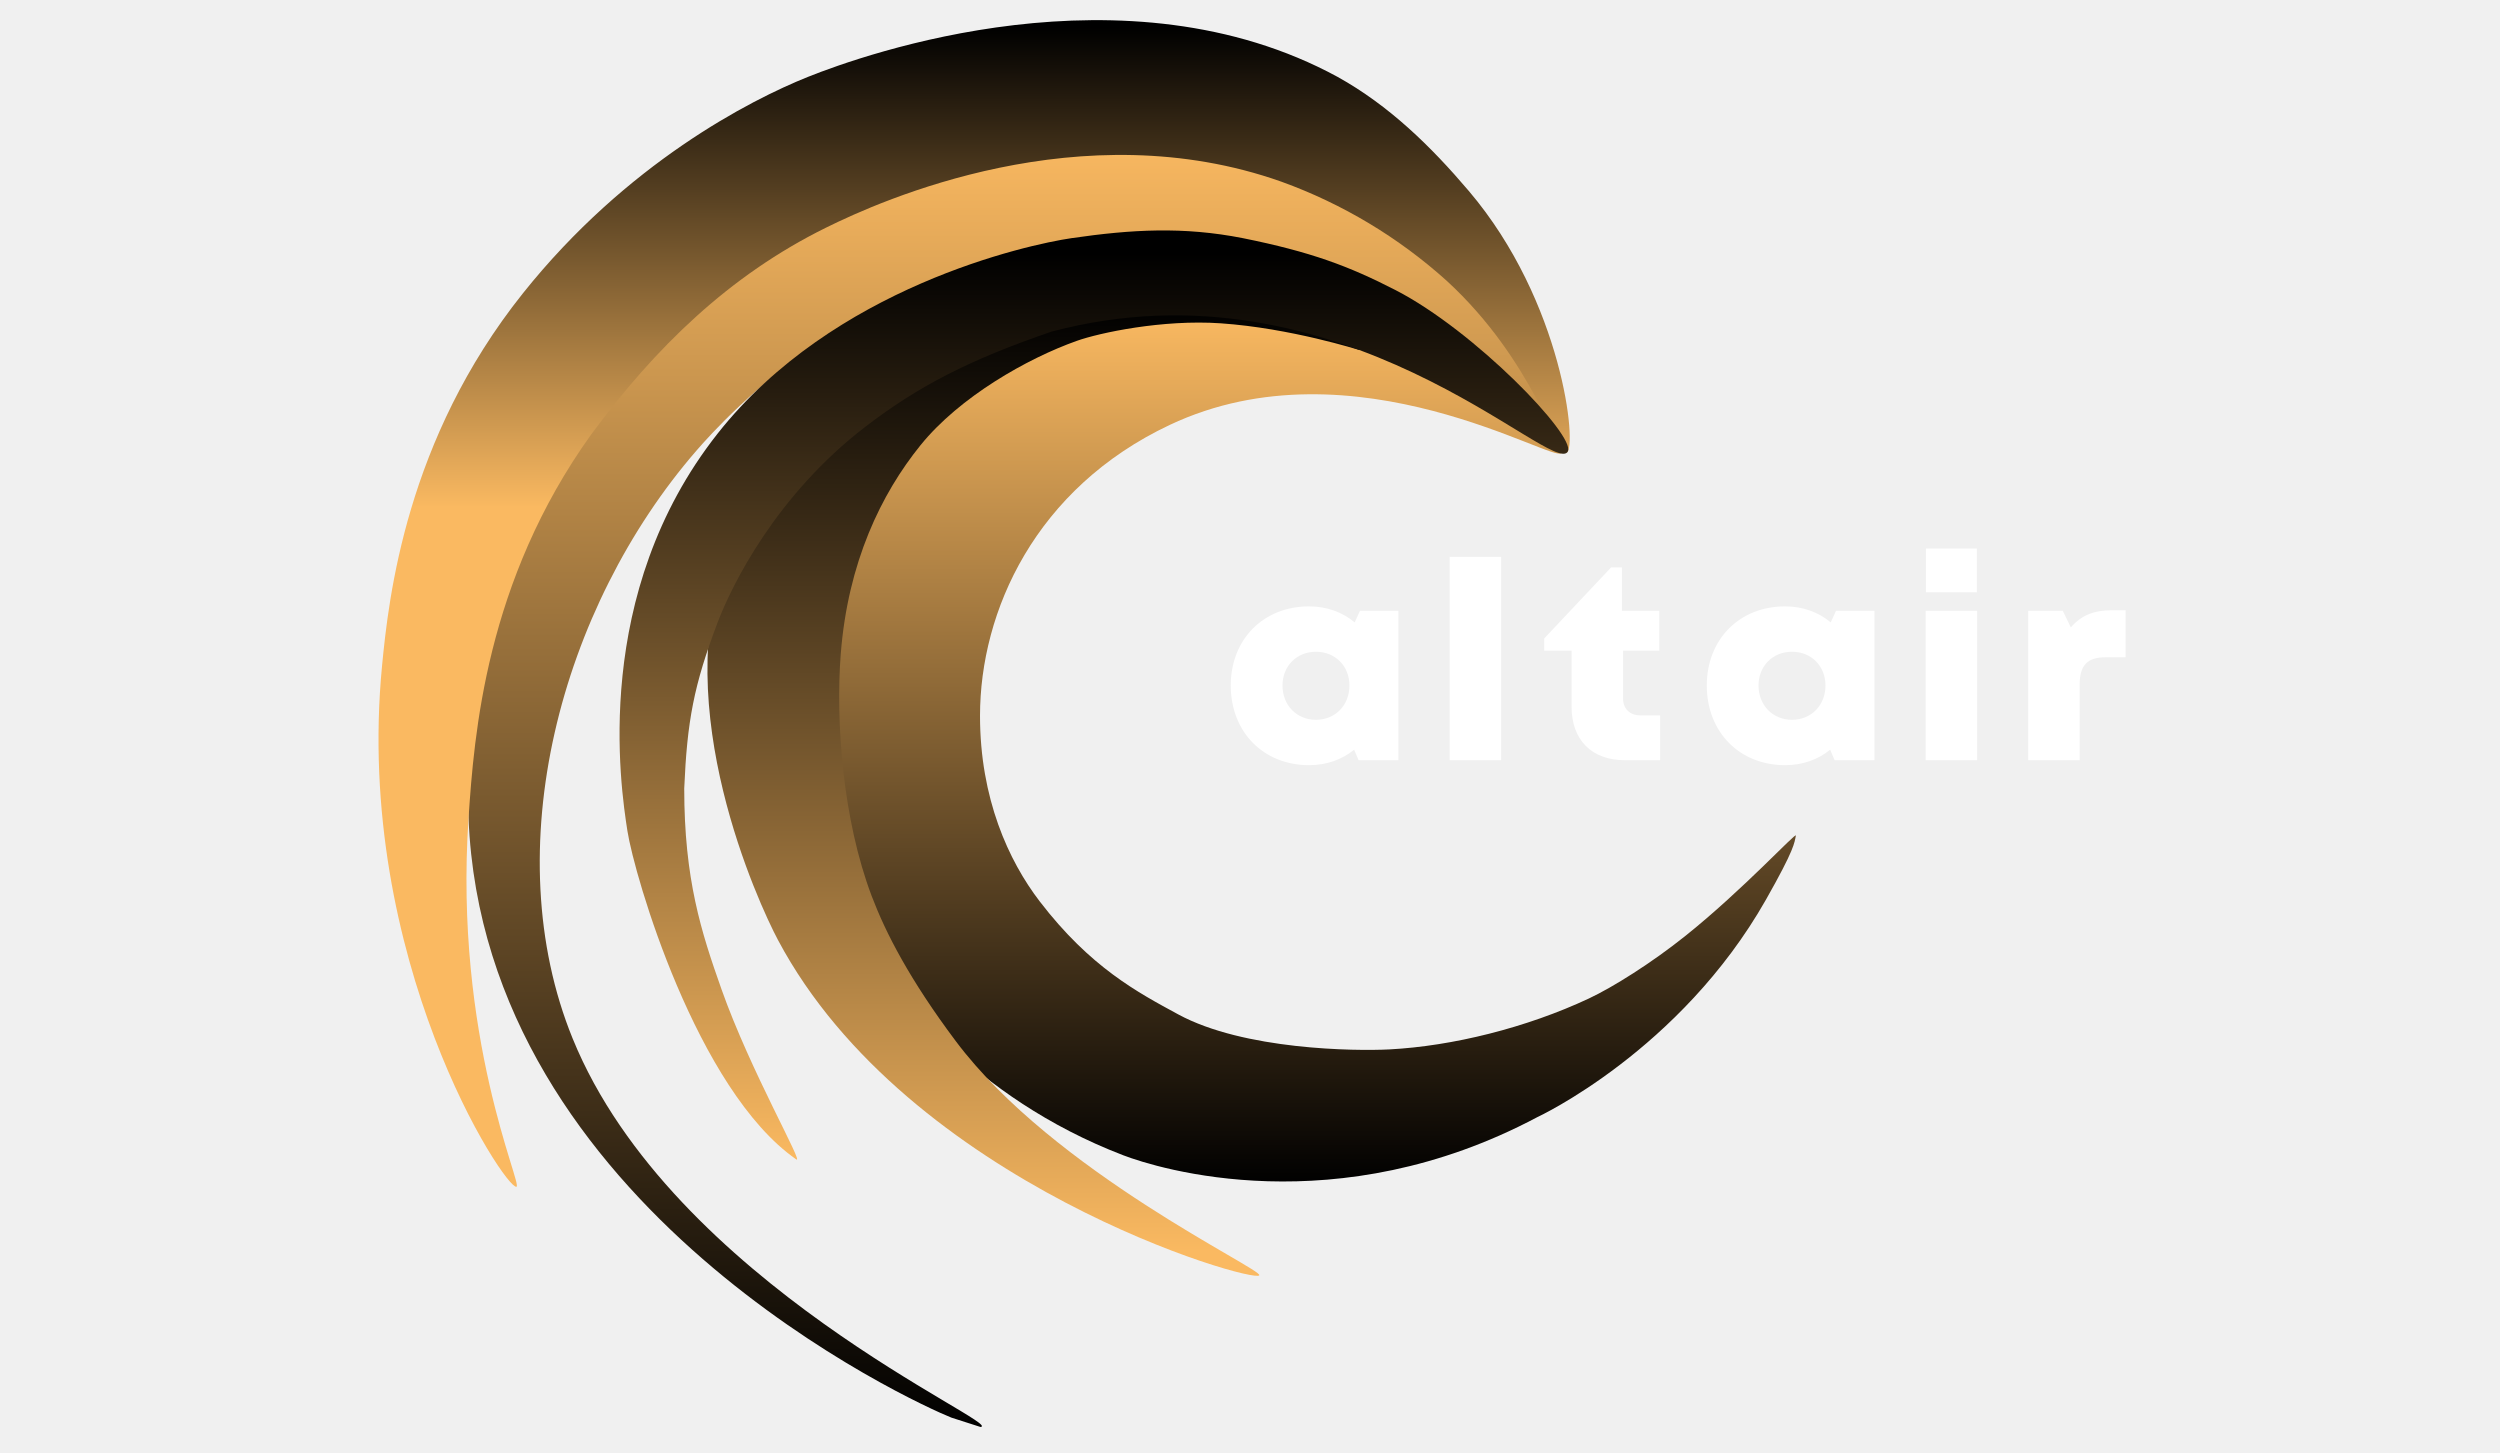
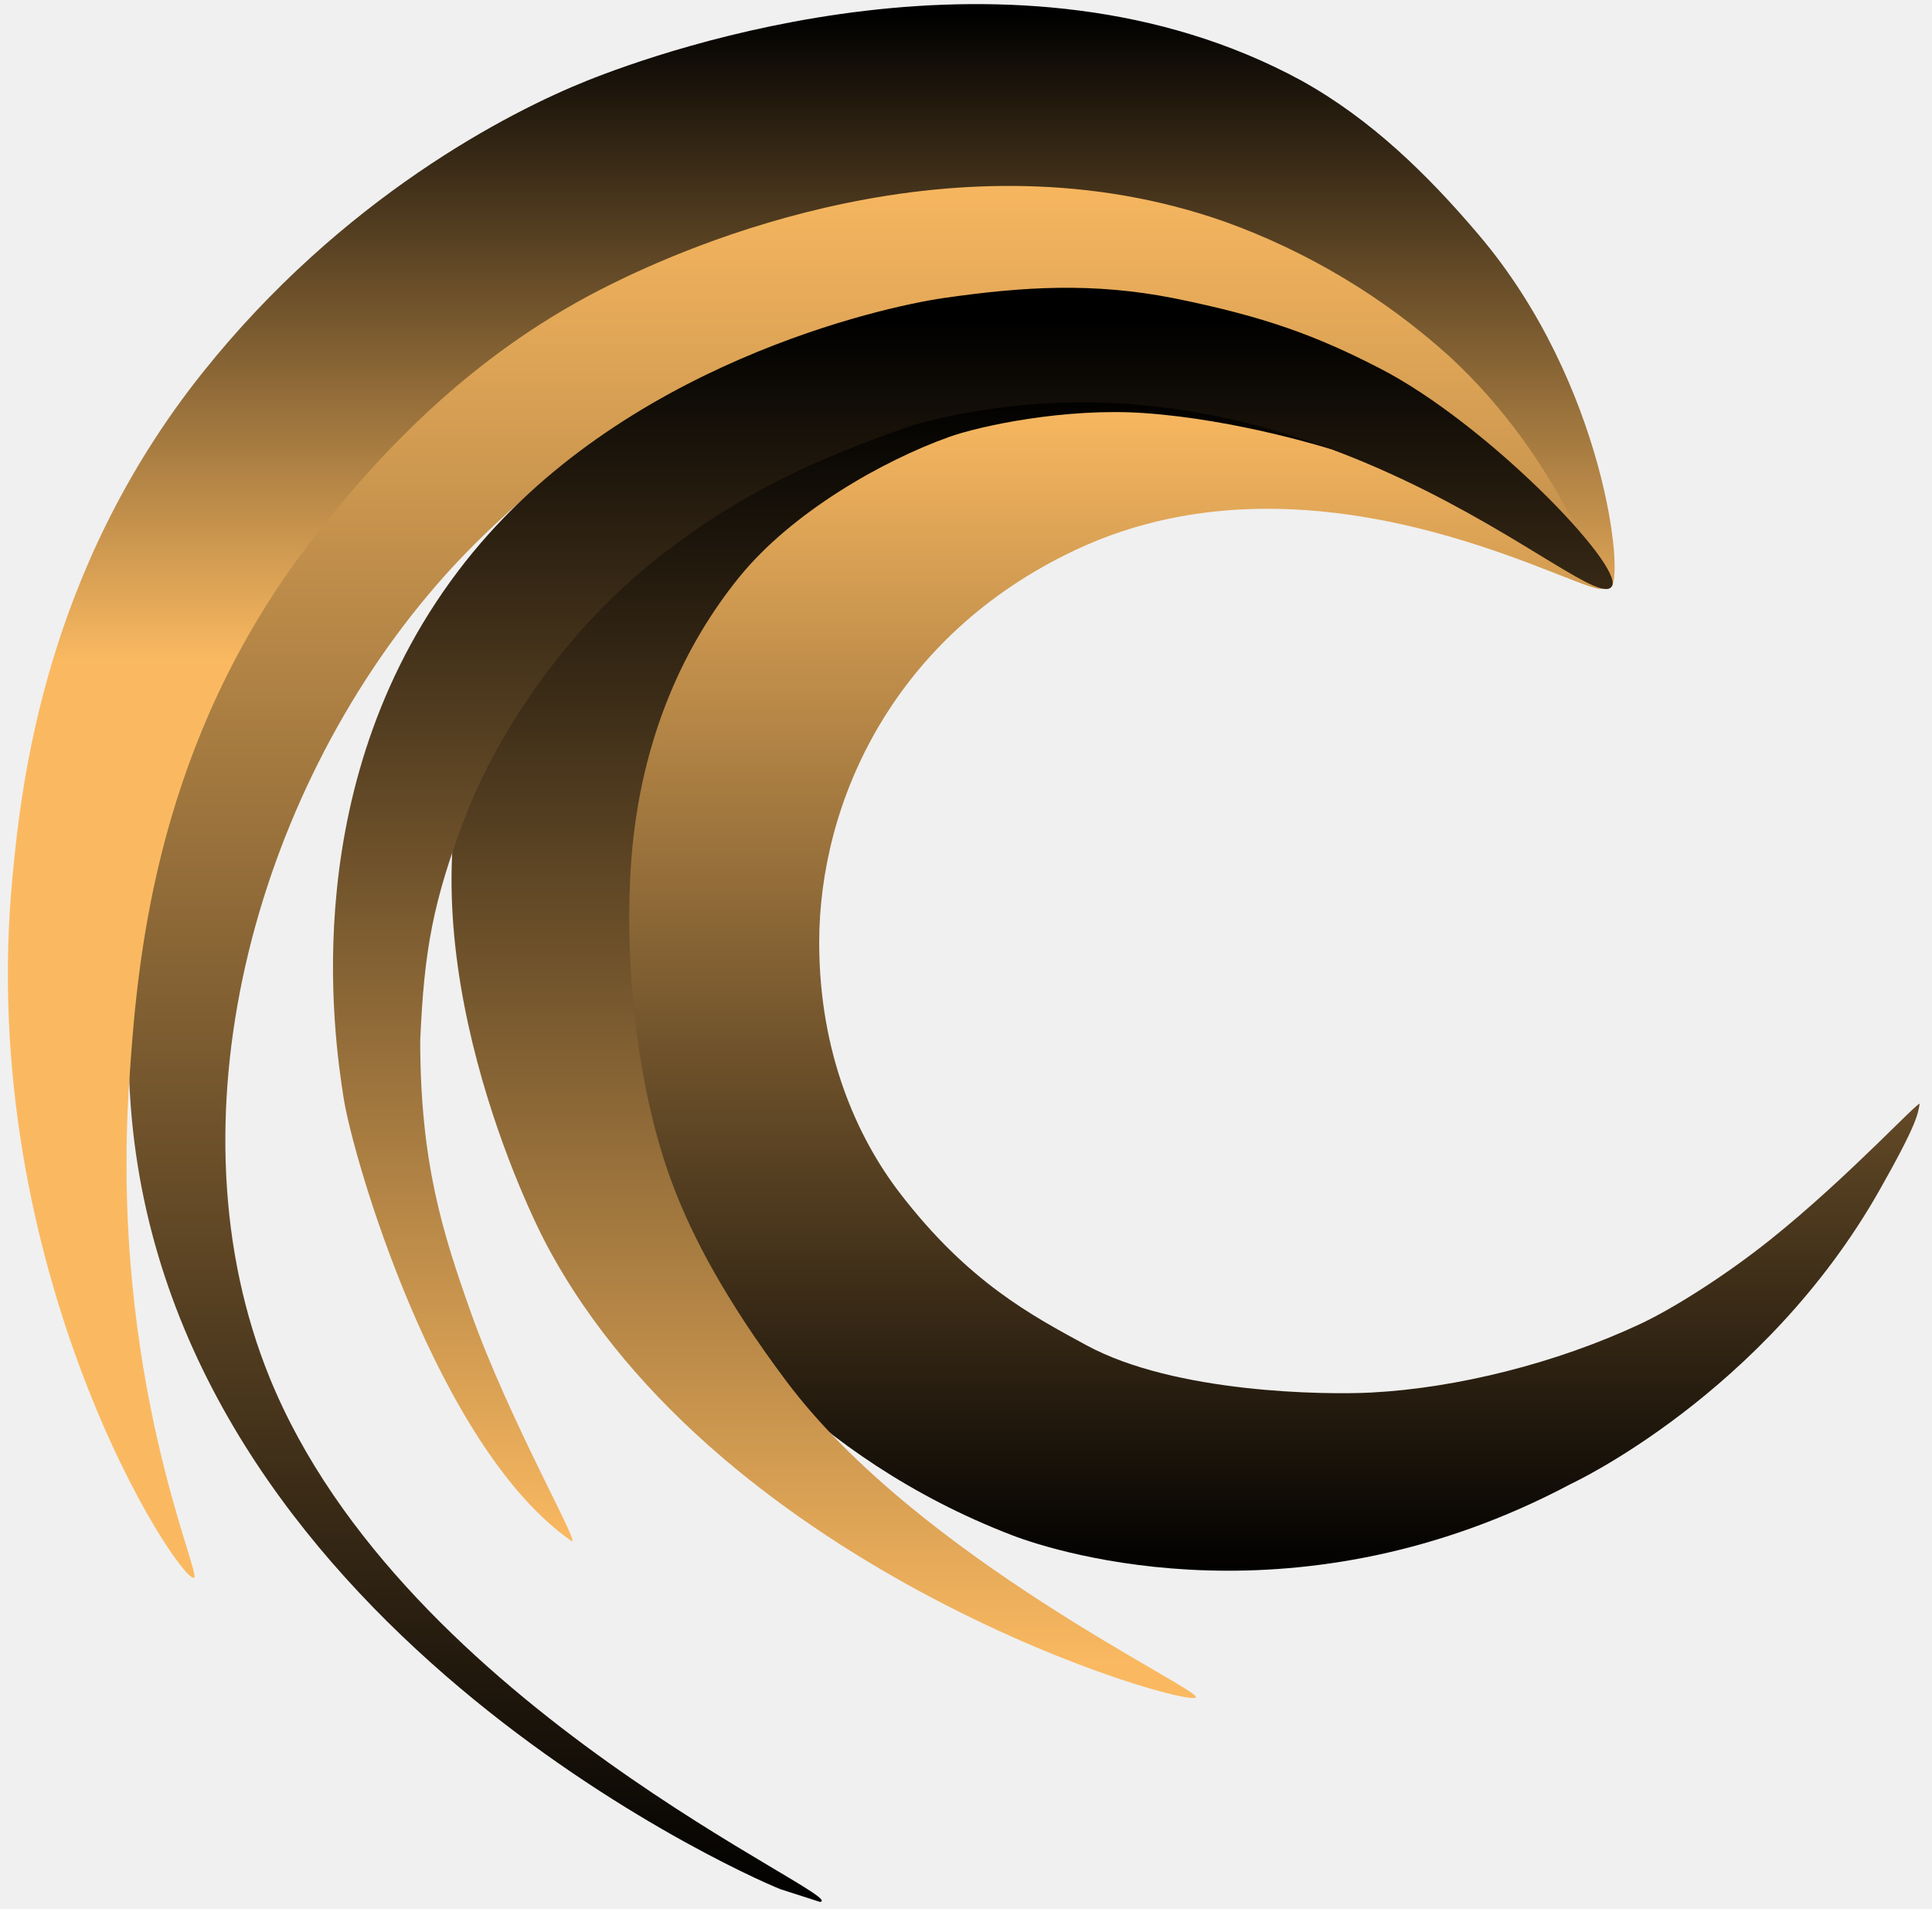
- <svg xmlns="http://www.w3.org/2000/svg" width="432" height="251" viewBox="0 0 432 251" fill="none">
-   <path d="M269.831 78.239C268.999 80.438 234.052 58.364 202.137 73.424C178.933 84.373 169.347 105.599 169.347 123.698C169.347 137.959 174.274 148.734 179.659 155.755C188.418 167.175 196.566 171.471 203.603 175.289C214.938 181.438 234.216 181.643 240.069 181.338C250.967 180.769 263.771 177.601 274.569 172.535C278.691 170.601 285.385 166.405 291.249 161.712C301.262 153.699 310.485 143.619 310.324 144.399C310.069 145.636 310.172 146.614 305.165 155.447C290.329 181.617 265.664 193.033 265.664 193.033C230.916 211.512 200.08 201.927 194.086 199.627C167.775 189.527 154.053 170.593 150.847 164.572C145.618 154.751 136.245 118.681 148.804 90.011C158.112 68.764 179.689 58.326 182.072 57.327C220.518 41.196 270.587 76.24 269.831 78.239Z" fill="url(#paint0_linear)" />
-   <path d="M270.929 76.408C269.367 77.863 258.144 64.324 240.125 54.546C234.973 51.751 215.319 41.706 191.314 42.221C151.52 43.072 125.075 72.414 120.359 77.852C96.789 105.029 85.691 146.879 98.949 179.445C116.178 221.764 173.826 246.105 169.442 246.585L164.399 244.964C158.314 242.552 83.638 208.749 80.964 141.39C79.456 103.434 91.597 72.696 98.949 64.305C111.793 49.644 122.093 42.585 130.775 37.924C148.222 28.562 181.033 20.541 205.385 24.226C232.708 28.362 249.859 47.533 258.222 56.883C265.767 65.314 272.191 75.232 270.929 76.408Z" fill="url(#paint1_linear)" />
-   <path d="M270.731 78.202C272.577 77.378 270.113 52.174 253.816 33.007C247.244 25.262 240.017 18.22 231.145 13.291C194.465 -6.68 149.365 9.38 139.603 13.291C129.602 17.296 108.265 28.239 90.351 50.693C70.158 76.005 67.168 103.161 66.018 115.048C61.105 165.805 87.377 205.667 89.247 205.066C90.337 204.716 78.418 179.353 80.963 141.39C81.933 126.938 83.925 100.467 102.168 75.059C113.219 60.075 126.003 47.602 142.681 39.367C152.331 34.577 186.861 19.14 221.44 31.4C231.976 35.212 241.676 41.03 250.006 48.534C265.06 62.356 269.221 78.877 270.731 78.202Z" fill="url(#paint2_linear)" />
-   <path d="M217.604 220.375C216.738 221.855 156.911 204.704 134.436 162.435C131.054 156.076 115.433 122.18 125.681 95.792C129.967 84.755 138.405 72.398 141.813 68.56C147.319 62.361 156.659 56.788 168.518 51.739C173.847 49.523 183.582 47.217 189.301 46.453C194.97 45.752 203.677 45.902 209.362 46.453C220.415 47.523 235.352 60.488 234.932 60.488C234.819 60.488 223.077 56.706 210.935 55.868C200.871 55.173 189.954 57.521 186.083 58.896C177.54 61.93 165.831 68.56 159.061 76.937C152.291 85.313 146.512 97.153 145.281 113.024C144.378 124.658 145.617 141.629 150.637 154.86C153.043 161.202 157.188 169.273 165.154 179.902C182.11 202.526 218.23 219.314 217.604 220.375Z" fill="url(#paint3_linear)" />
-   <path d="M185.189 41.148C195.568 39.645 204.451 39.126 214.742 41.148C226.552 43.53 233.084 45.986 241.128 50.119C254.866 57.177 272.254 75.276 270.929 77.992C268.571 82.835 231.961 43.926 181.666 57.316C167.443 62.193 158.671 66.747 149.587 73.703C134.116 85.549 126.449 101.132 124.027 107.504C119.868 118.445 118.738 124.601 118.235 136.244C118.235 151.92 121.155 161.013 124.687 170.98C129.712 185.167 139.084 201.384 137.578 200.334C120.361 188.319 109.603 151.249 108.414 143.566C107.226 135.883 102.15 102.604 124.027 74.893C143.971 49.632 177.453 42.279 185.189 41.148Z" fill="url(#paint4_linear)" />
-   <path d="M235 105.547L234.092 107.554C231.989 105.786 229.264 104.782 226.204 104.782C218.316 104.782 212.675 110.471 212.675 118.454C212.675 126.485 218.316 132.222 226.204 132.222C229.216 132.222 231.893 131.266 233.996 129.545L234.761 131.361H241.645V105.547H235ZM227.399 124.382C224.053 124.382 221.615 121.848 221.615 118.454C221.615 115.108 224.053 112.622 227.399 112.622C230.746 112.622 233.184 115.108 233.184 118.454C233.184 121.848 230.746 124.382 227.399 124.382Z" fill="white" />
-   <path d="M250.501 131.361H259.393V96.225H250.501V131.361Z" fill="white" />
-   <path d="M283.474 123.617C281.609 123.617 280.462 122.47 280.462 120.653V112.431H286.725V105.547H280.271V98.041H278.406L266.838 110.327V112.431H271.57V122.135C271.57 127.872 275.06 131.361 280.749 131.361H286.868V123.617H283.474Z" fill="white" />
-   <path d="M317.259 105.547L316.35 107.554C314.247 105.786 311.522 104.782 308.463 104.782C300.575 104.782 294.934 110.471 294.934 118.454C294.934 126.485 300.575 132.222 308.463 132.222C311.474 132.222 314.151 131.266 316.255 129.545L317.02 131.361H323.904V105.547H317.259ZM309.658 124.382C306.311 124.382 303.873 121.848 303.873 118.454C303.873 115.108 306.311 112.622 309.658 112.622C313.004 112.622 315.442 115.108 315.442 118.454C315.442 121.848 313.004 124.382 309.658 124.382Z" fill="white" />
-   <path d="M332.807 102.344H341.604V94.79H332.807V102.344ZM332.76 131.361H341.651V105.547H332.76V131.361Z" fill="white" />
-   <path d="M364.914 105.451C361.854 105.451 359.655 106.312 357.838 108.415L356.452 105.547H350.476V131.361H359.368V118.263C359.368 114.964 360.707 113.578 363.814 113.578H367.304V105.451H364.914Z" fill="white" />
+ <svg xmlns="http://www.w3.org/2000/svg" width="247" height="244" viewBox="0 0 247 244" fill="none">
+   <path d="M205.009 75.129C204.178 77.323 169.303 55.296 137.454 70.324C114.298 81.25 104.732 102.433 104.732 120.495C104.732 134.727 109.648 145.479 115.022 152.486C123.763 163.882 131.895 168.17 138.917 171.979C150.229 178.116 169.467 178.321 175.308 178.016C186.184 177.448 198.962 174.287 209.737 169.231C213.85 167.301 220.531 163.114 226.383 158.431C236.375 150.434 245.579 140.374 245.418 141.153C245.164 142.387 245.267 143.363 240.27 152.178C225.464 178.294 200.85 189.687 200.85 189.687C166.174 208.127 135.401 198.563 129.42 196.267C103.163 186.189 89.469 167.293 86.269 161.284C81.052 151.484 71.697 115.488 84.231 86.877C93.519 65.674 115.053 55.257 117.43 54.26C155.797 38.163 205.763 73.135 205.009 75.129Z" fill="url(#paint0_linear)" />
+   <path d="M206.105 73.302C204.546 74.754 193.346 61.243 175.364 51.485C170.222 48.696 150.608 38.671 126.653 39.185C86.941 40.035 60.55 69.316 55.844 74.743C32.322 101.864 21.248 143.627 34.478 176.127C51.672 218.359 109.201 242.649 104.827 243.129L99.793 241.511C93.722 239.104 19.199 205.37 16.53 138.15C15.025 100.273 27.142 69.597 34.478 61.224C47.296 46.593 57.574 39.549 66.239 34.897C83.65 25.555 116.394 17.55 140.695 21.227C167.962 25.355 185.078 44.487 193.424 53.817C200.953 62.231 207.364 72.128 206.105 73.302Z" fill="url(#paint1_linear)" />
+   <path d="M205.907 75.092C207.749 74.27 205.291 49.118 189.027 29.991C182.468 22.262 175.256 15.234 166.402 10.315C129.798 -9.615 84.791 6.412 75.048 10.315C65.069 14.312 43.775 25.233 25.898 47.639C5.747 72.9 2.763 100 1.615 111.862C-3.287 162.515 22.93 202.294 24.796 201.695C25.884 201.346 13.99 176.035 16.53 138.15C17.498 123.728 19.485 97.311 37.691 71.956C48.719 57.002 61.477 44.555 78.12 36.337C87.751 31.557 122.21 16.152 156.718 28.387C167.231 32.19 176.911 37.997 185.225 45.486C200.248 59.279 204.4 75.766 205.907 75.092Z" fill="url(#paint2_linear)" />
+   <path d="M152.889 216.972C152.025 218.45 92.321 201.334 69.892 159.152C66.517 152.806 50.928 118.98 61.155 92.646C65.433 81.631 73.853 69.3 77.254 65.47C82.749 59.284 92.069 53.723 103.904 48.683C109.222 46.472 118.937 44.171 124.644 43.408C130.301 42.709 138.991 42.859 144.664 43.408C155.695 44.477 170.601 57.415 170.182 57.415C170.069 57.415 158.35 53.641 146.234 52.804C136.191 52.111 125.296 54.454 121.433 55.826C112.907 58.854 101.223 65.47 94.466 73.829C87.71 82.189 81.943 94.004 80.715 109.842C79.814 121.453 81.05 138.389 86.06 151.592C88.461 157.921 92.597 165.975 100.547 176.583C117.468 199.161 153.514 215.914 152.889 216.972Z" fill="url(#paint3_linear)" />
+   <path d="M120.541 38.114C130.899 36.614 139.763 36.097 150.033 38.114C161.819 40.492 168.337 42.943 176.365 47.067C190.075 54.111 207.427 72.172 206.105 74.883C203.751 79.715 167.217 40.887 117.026 54.25C102.831 59.116 94.077 63.661 85.013 70.602C69.573 82.424 61.922 97.975 59.505 104.334C55.354 115.252 54.227 121.396 53.725 133.014C53.725 148.658 56.639 157.733 60.164 167.68C65.179 181.837 74.531 198.021 73.028 196.972C55.847 184.983 45.111 147.989 43.924 140.322C42.738 132.655 37.673 99.444 59.505 71.79C79.408 46.581 112.821 39.243 120.541 38.114Z" fill="url(#paint4_linear)" />
  <defs>
-     <linearGradient id="paint0_linear" x1="247.939" y1="53.911" x2="247.939" y2="204.798" gradientUnits="userSpaceOnUse">
+     <linearGradient id="paint0_linear" x1="183.161" y1="50.852" x2="183.161" y2="201.427" gradientUnits="userSpaceOnUse">
      <stop stop-color="#FAB961" />
      <stop offset="1" />
    </linearGradient>
-     <linearGradient id="paint1_linear" x1="175.962" y1="23.311" x2="175.962" y2="246.959" gradientUnits="userSpaceOnUse">
+     <linearGradient id="paint1_linear" x1="111.333" y1="20.314" x2="111.333" y2="243.501" gradientUnits="userSpaceOnUse">
      <stop stop-color="#FAB961" />
      <stop offset="1" />
    </linearGradient>
-     <linearGradient id="paint2_linear" x1="168.364" y1="4.734" x2="168.364" y2="205.077" gradientUnits="userSpaceOnUse">
+     <linearGradient id="paint2_linear" x1="103.751" y1="1.775" x2="103.751" y2="201.706" gradientUnits="userSpaceOnUse">
      <stop />
      <stop offset="0.414" stop-color="#FAB961" />
    </linearGradient>
-     <linearGradient id="paint3_linear" x1="170.763" y1="53.331" x2="170.763" y2="216.25" gradientUnits="userSpaceOnUse">
+     <linearGradient id="paint3_linear" x1="106.145" y1="50.273" x2="106.145" y2="212.857" gradientUnits="userSpaceOnUse">
      <stop />
      <stop offset="1" stop-color="#FAB961" />
    </linearGradient>
-     <linearGradient id="paint4_linear" x1="189.027" y1="43.741" x2="189.027" y2="200.381" gradientUnits="userSpaceOnUse">
+     <linearGradient id="paint4_linear" x1="124.372" y1="40.703" x2="124.372" y2="197.02" gradientUnits="userSpaceOnUse">
      <stop />
      <stop offset="1" stop-color="#FAB961" />
    </linearGradient>
  </defs>
</svg>
